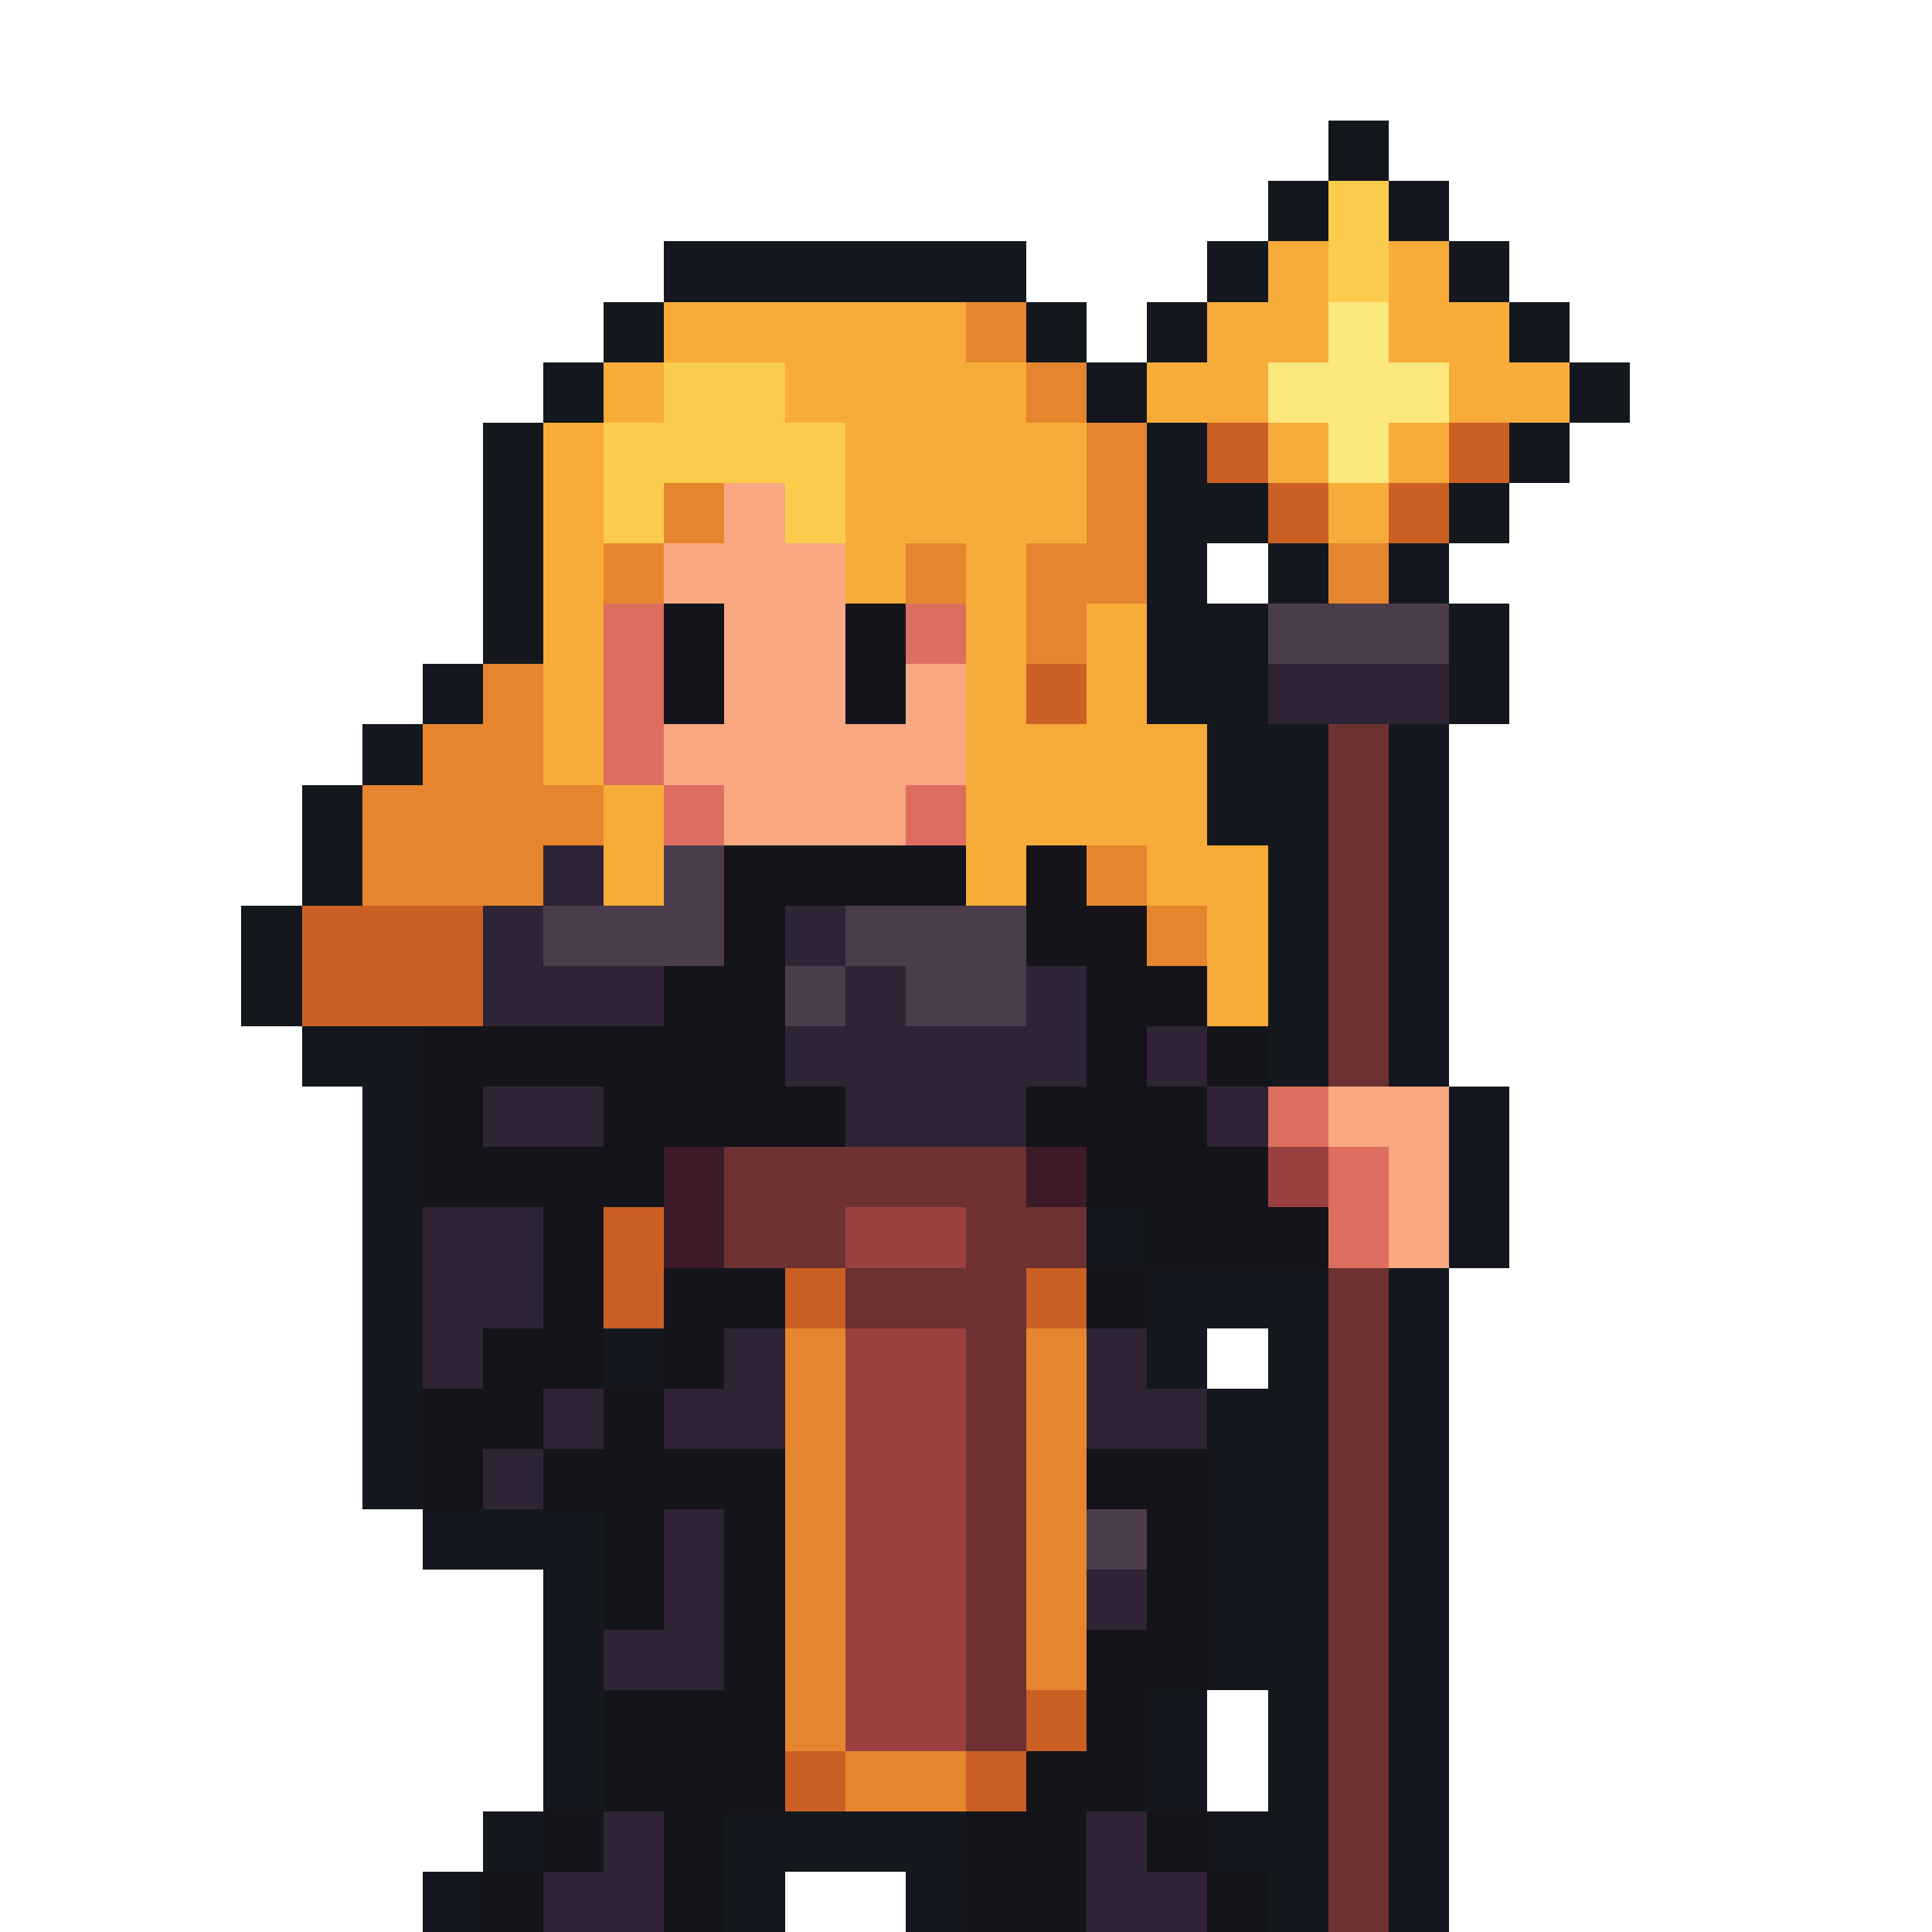
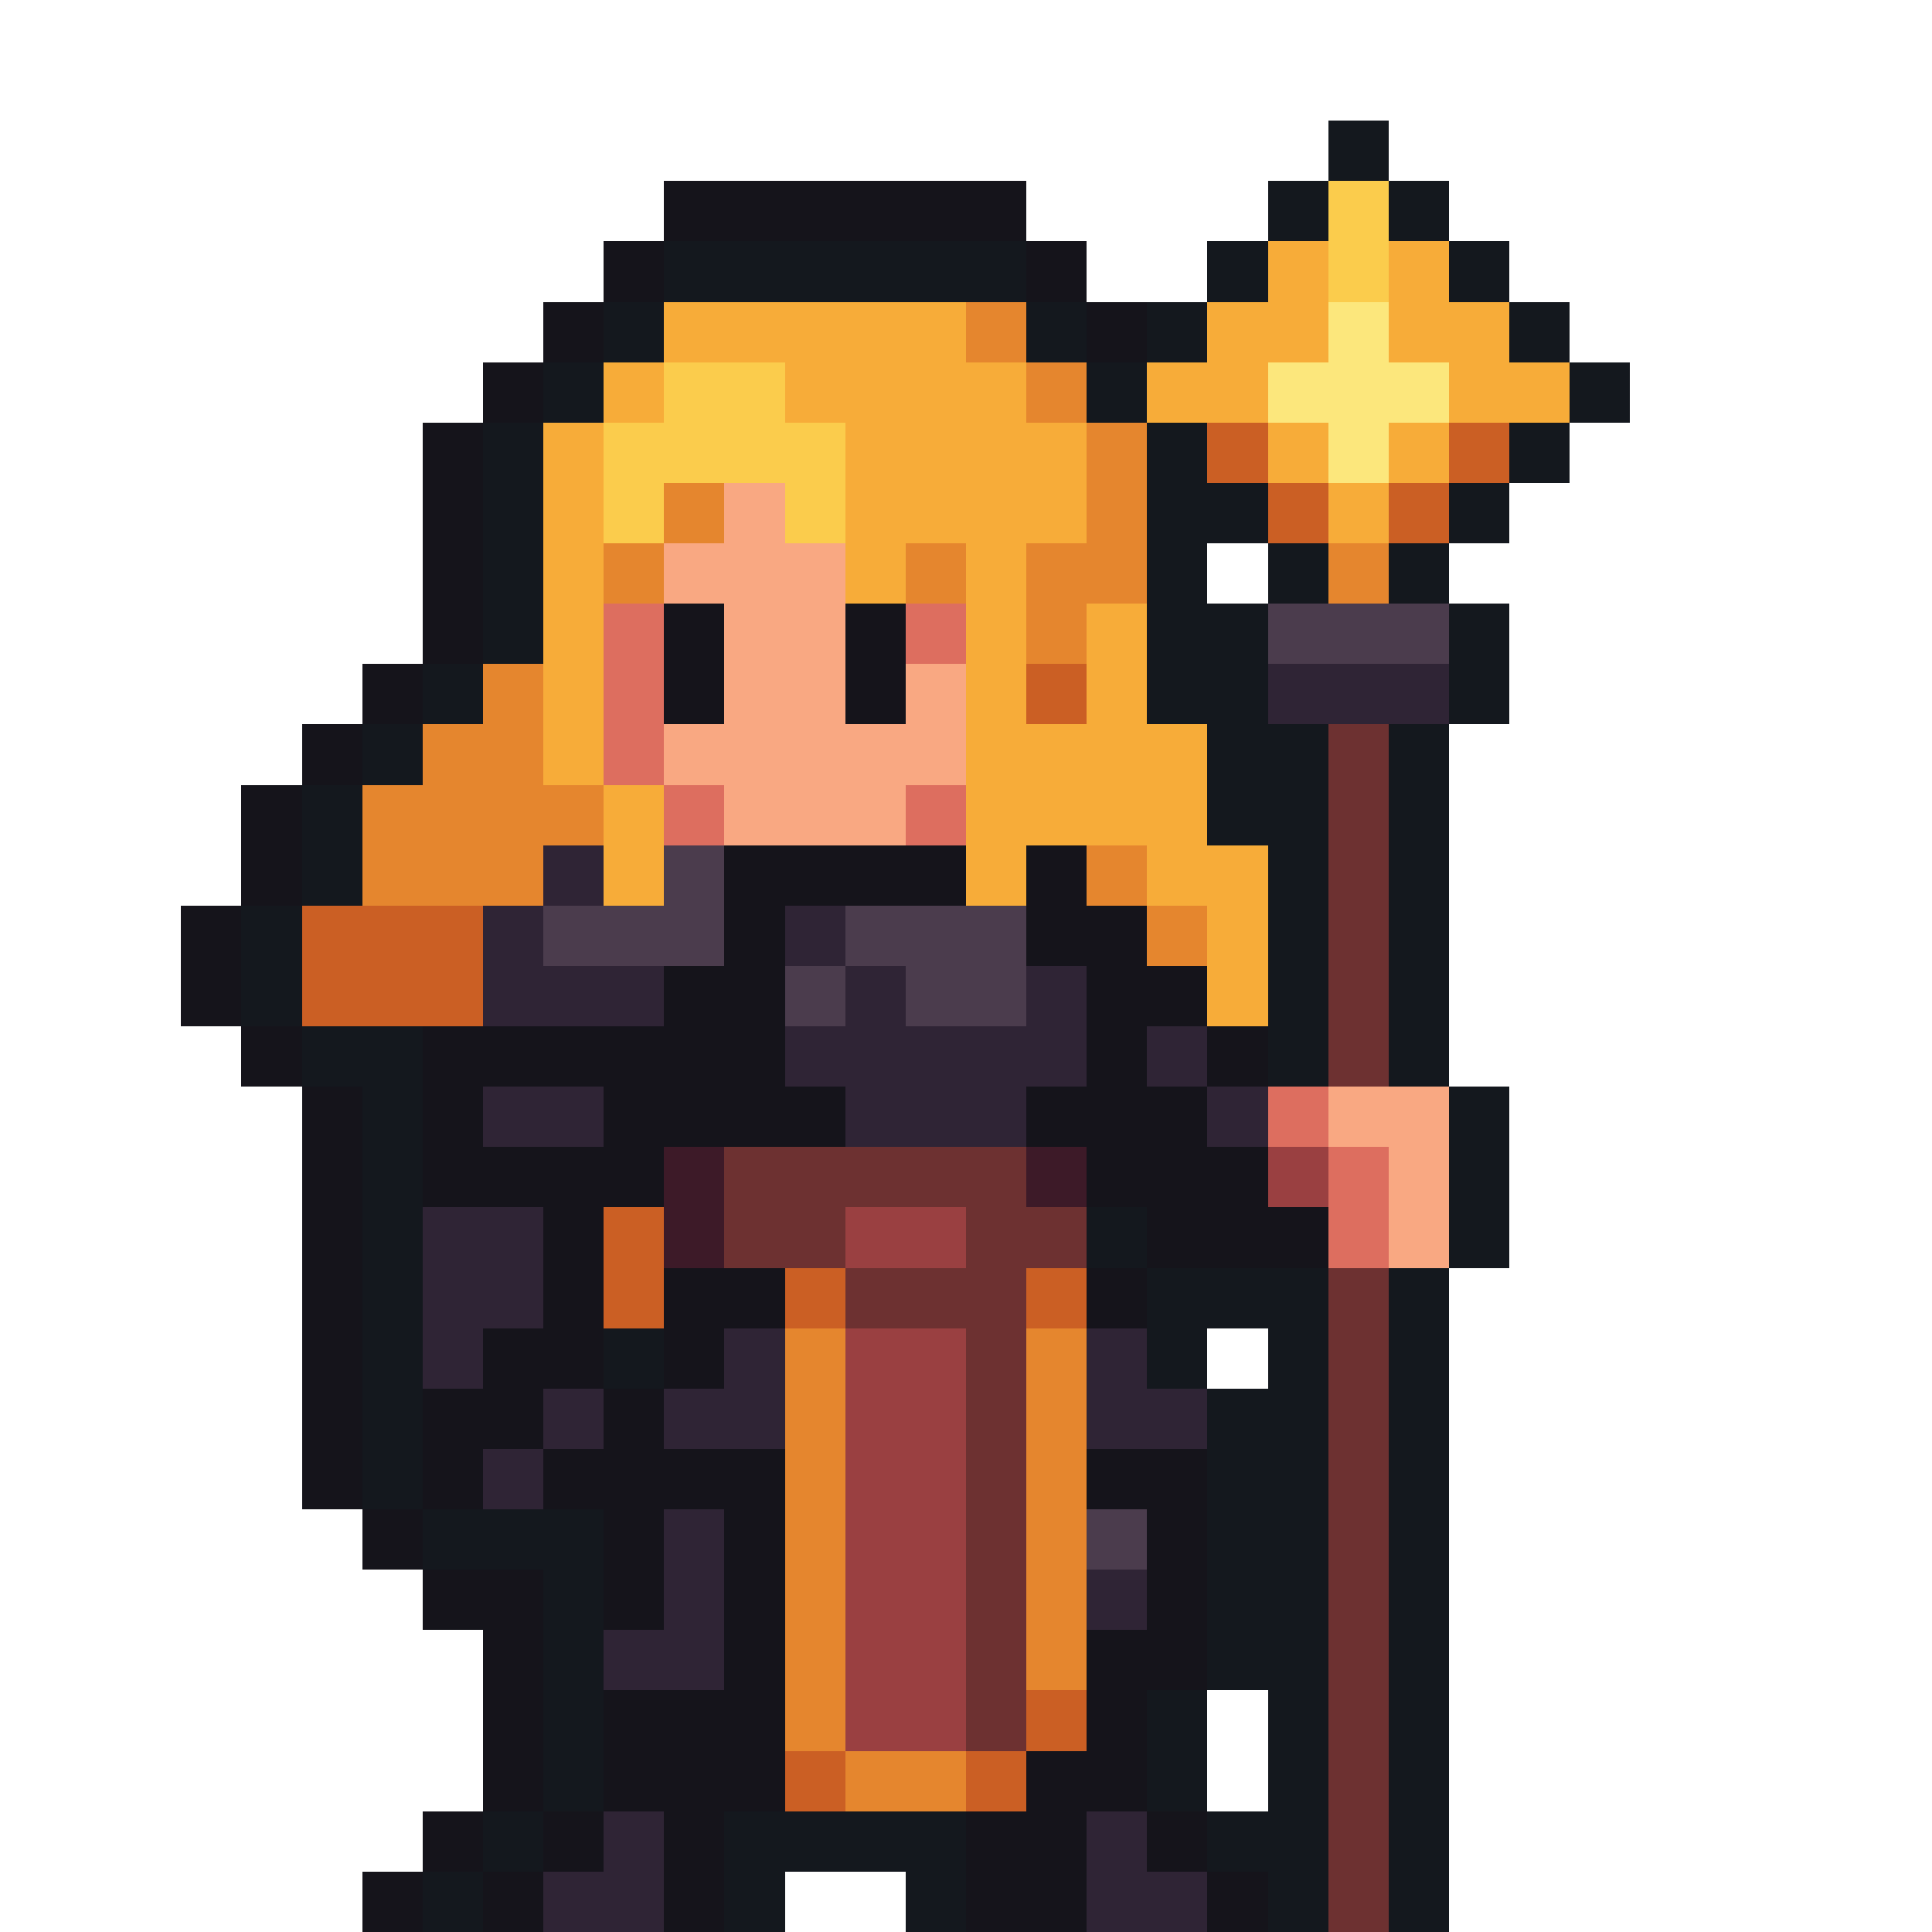
<svg xmlns="http://www.w3.org/2000/svg" version="1.1" width="32" height="32" shape-rendering="crispEdges">
  <rect x="22" y="2" width="1" height="1" fill="#14181E" />
+   <rect x="11" y="3" width="6" height="1" fill="#15141B" />
  <rect x="21" y="3" width="1" height="1" fill="#14181E" />
  <rect x="22" y="3" width="1" height="2" fill="#FBCC4C" />
  <rect x="23" y="3" width="1" height="1" fill="#14181E" />
+   <rect x="10" y="4" width="1" height="1" fill="#15141B" />
  <rect x="11" y="4" width="6" height="1" fill="#14181E" />
+   <rect x="17" y="4" width="1" height="1" fill="#15141B" />
  <rect x="20" y="4" width="1" height="1" fill="#14181E" />
  <rect x="21" y="4" width="1" height="2" fill="#F7AC39" />
  <rect x="23" y="4" width="1" height="2" fill="#F7AC39" />
  <rect x="24" y="4" width="1" height="1" fill="#14181E" />
+   <rect x="9" y="5" width="1" height="1" fill="#15141B" />
  <rect x="10" y="5" width="1" height="1" fill="#14181E" />
  <rect x="11" y="5" width="5" height="1" fill="#F7AC39" />
  <rect x="16" y="5" width="1" height="1" fill="#E5862E" />
  <rect x="17" y="5" width="1" height="1" fill="#14181E" />
+   <rect x="18" y="5" width="1" height="1" fill="#15141B" />
  <rect x="19" y="5" width="1" height="1" fill="#14181E" />
  <rect x="20" y="5" width="1" height="2" fill="#F7AC39" />
  <rect x="22" y="5" width="1" height="3" fill="#FCE77C" />
  <rect x="24" y="5" width="1" height="2" fill="#F7AC39" />
  <rect x="25" y="5" width="1" height="1" fill="#14181E" />
+   <rect x="8" y="6" width="1" height="1" fill="#15141B" />
  <rect x="9" y="6" width="1" height="1" fill="#14181E" />
  <rect x="10" y="6" width="1" height="1" fill="#F7AC39" />
  <rect x="11" y="6" width="2" height="2" fill="#FBCC4C" />
  <rect x="13" y="6" width="4" height="1" fill="#F7AC39" />
  <rect x="17" y="6" width="1" height="1" fill="#E5862E" />
  <rect x="18" y="6" width="1" height="1" fill="#14181E" />
  <rect x="19" y="6" width="1" height="1" fill="#F7AC39" />
  <rect x="21" y="6" width="1" height="1" fill="#FCE77C" />
  <rect x="23" y="6" width="1" height="1" fill="#FCE77C" />
  <rect x="25" y="6" width="1" height="1" fill="#F7AC39" />
  <rect x="26" y="6" width="1" height="1" fill="#14181E" />
+   <rect x="7" y="7" width="1" height="4" fill="#15141B" />
  <rect x="8" y="7" width="1" height="4" fill="#14181E" />
  <rect x="9" y="7" width="1" height="6" fill="#F7AC39" />
  <rect x="10" y="7" width="1" height="2" fill="#FBCC4C" />
  <rect x="13" y="7" width="1" height="2" fill="#FBCC4C" />
  <rect x="14" y="7" width="4" height="2" fill="#F7AC39" />
  <rect x="18" y="7" width="1" height="3" fill="#E5862E" />
  <rect x="19" y="7" width="1" height="5" fill="#14181E" />
  <rect x="20" y="7" width="1" height="1" fill="#CB5F24" />
  <rect x="21" y="7" width="1" height="1" fill="#F7AC39" />
  <rect x="23" y="7" width="1" height="1" fill="#F7AC39" />
  <rect x="24" y="7" width="1" height="1" fill="#CB5F24" />
  <rect x="25" y="7" width="1" height="1" fill="#14181E" />
  <rect x="11" y="8" width="1" height="1" fill="#E5862E" />
  <rect x="12" y="8" width="1" height="6" fill="#F9A882" />
  <rect x="20" y="8" width="1" height="1" fill="#14181E" />
  <rect x="21" y="8" width="1" height="1" fill="#CB5F24" />
  <rect x="22" y="8" width="1" height="1" fill="#F7AC39" />
  <rect x="23" y="8" width="1" height="1" fill="#CB5F24" />
  <rect x="24" y="8" width="1" height="1" fill="#14181E" />
  <rect x="10" y="9" width="1" height="1" fill="#E5862E" />
  <rect x="11" y="9" width="1" height="1" fill="#F9A882" />
  <rect x="13" y="9" width="1" height="5" fill="#F9A882" />
  <rect x="14" y="9" width="1" height="1" fill="#F7AC39" />
  <rect x="15" y="9" width="1" height="1" fill="#E5862E" />
  <rect x="16" y="9" width="1" height="6" fill="#F7AC39" />
  <rect x="17" y="9" width="1" height="2" fill="#E5862E" />
  <rect x="21" y="9" width="1" height="1" fill="#14181E" />
  <rect x="22" y="9" width="1" height="1" fill="#E5862E" />
  <rect x="23" y="9" width="1" height="1" fill="#14181E" />
  <rect x="10" y="10" width="1" height="3" fill="#DD6E5F" />
  <rect x="11" y="10" width="1" height="2" fill="#15141B" />
  <rect x="14" y="10" width="1" height="2" fill="#15141B" />
  <rect x="15" y="10" width="1" height="1" fill="#DD6E5F" />
  <rect x="18" y="10" width="1" height="4" fill="#F7AC39" />
  <rect x="20" y="10" width="1" height="4" fill="#14181E" />
  <rect x="21" y="10" width="3" height="1" fill="#4B3C4D" />
  <rect x="24" y="10" width="1" height="2" fill="#14181E" />
+   <rect x="6" y="11" width="1" height="1" fill="#15141B" />
  <rect x="7" y="11" width="1" height="1" fill="#14181E" />
  <rect x="8" y="11" width="1" height="4" fill="#E5862E" />
  <rect x="15" y="11" width="1" height="2" fill="#F9A882" />
  <rect x="17" y="11" width="1" height="1" fill="#CB5F24" />
  <rect x="21" y="11" width="3" height="1" fill="#2F2435" />
+   <rect x="5" y="12" width="1" height="1" fill="#15141B" />
  <rect x="6" y="12" width="1" height="1" fill="#14181E" />
  <rect x="7" y="12" width="1" height="3" fill="#E5862E" />
  <rect x="11" y="12" width="1" height="1" fill="#F9A882" />
  <rect x="14" y="12" width="1" height="2" fill="#F9A882" />
  <rect x="17" y="12" width="1" height="2" fill="#F7AC39" />
  <rect x="19" y="12" width="1" height="3" fill="#F7AC39" />
  <rect x="21" y="12" width="1" height="6" fill="#14181E" />
  <rect x="22" y="12" width="1" height="6" fill="#6D3131" />
  <rect x="23" y="12" width="1" height="6" fill="#14181E" />
+   <rect x="4" y="13" width="1" height="2" fill="#15141B" />
  <rect x="5" y="13" width="1" height="2" fill="#14181E" />
  <rect x="6" y="13" width="1" height="2" fill="#E5862E" />
  <rect x="9" y="13" width="1" height="1" fill="#E5862E" />
  <rect x="10" y="13" width="1" height="2" fill="#F7AC39" />
  <rect x="11" y="13" width="1" height="1" fill="#DD6E5F" />
  <rect x="15" y="13" width="1" height="1" fill="#DD6E5F" />
  <rect x="9" y="14" width="1" height="1" fill="#2F2435" />
  <rect x="11" y="14" width="1" height="2" fill="#4B3C4D" />
  <rect x="12" y="14" width="4" height="1" fill="#15141B" />
  <rect x="17" y="14" width="1" height="2" fill="#15141B" />
  <rect x="18" y="14" width="1" height="1" fill="#E5862E" />
  <rect x="20" y="14" width="1" height="3" fill="#F7AC39" />
+   <rect x="3" y="15" width="1" height="2" fill="#15141B" />
  <rect x="4" y="15" width="1" height="2" fill="#14181E" />
  <rect x="5" y="15" width="3" height="2" fill="#CB5F24" />
  <rect x="8" y="15" width="1" height="2" fill="#2F2435" />
  <rect x="9" y="15" width="2" height="1" fill="#4B3C4D" />
  <rect x="12" y="15" width="1" height="4" fill="#15141B" />
  <rect x="13" y="15" width="1" height="1" fill="#2F2435" />
  <rect x="14" y="15" width="3" height="1" fill="#4B3C4D" />
  <rect x="18" y="15" width="1" height="5" fill="#15141B" />
  <rect x="19" y="15" width="1" height="1" fill="#E5862E" />
  <rect x="9" y="16" width="2" height="1" fill="#2F2435" />
  <rect x="11" y="16" width="1" height="3" fill="#15141B" />
  <rect x="13" y="16" width="1" height="1" fill="#4B3C4D" />
  <rect x="14" y="16" width="1" height="3" fill="#2F2435" />
  <rect x="15" y="16" width="2" height="1" fill="#4B3C4D" />
  <rect x="17" y="16" width="1" height="2" fill="#2F2435" />
  <rect x="19" y="16" width="1" height="1" fill="#15141B" />
+   <rect x="4" y="17" width="1" height="1" fill="#15141B" />
  <rect x="5" y="17" width="2" height="1" fill="#14181E" />
  <rect x="7" y="17" width="4" height="1" fill="#15141B" />
  <rect x="13" y="17" width="1" height="1" fill="#2F2435" />
  <rect x="15" y="17" width="2" height="2" fill="#2F2435" />
  <rect x="19" y="17" width="1" height="1" fill="#2F2435" />
  <rect x="20" y="17" width="1" height="1" fill="#15141B" />
+   <rect x="5" y="18" width="1" height="7" fill="#15141B" />
  <rect x="6" y="18" width="1" height="7" fill="#14181E" />
  <rect x="7" y="18" width="1" height="2" fill="#15141B" />
  <rect x="8" y="18" width="2" height="1" fill="#2F2435" />
  <rect x="10" y="18" width="1" height="2" fill="#15141B" />
  <rect x="13" y="18" width="1" height="1" fill="#15141B" />
  <rect x="17" y="18" width="1" height="1" fill="#15141B" />
  <rect x="19" y="18" width="1" height="3" fill="#15141B" />
  <rect x="20" y="18" width="1" height="1" fill="#2F2435" />
  <rect x="21" y="18" width="1" height="1" fill="#DD6E5F" />
  <rect x="22" y="18" width="2" height="1" fill="#F9A882" />
  <rect x="24" y="18" width="1" height="3" fill="#14181E" />
  <rect x="8" y="19" width="2" height="1" fill="#15141B" />
  <rect x="11" y="19" width="1" height="2" fill="#3D1A28" />
  <rect x="12" y="19" width="5" height="1" fill="#6D3131" />
  <rect x="17" y="19" width="1" height="1" fill="#3D1A28" />
  <rect x="20" y="19" width="1" height="2" fill="#15141B" />
  <rect x="21" y="19" width="1" height="1" fill="#9A4041" />
  <rect x="22" y="19" width="1" height="2" fill="#DD6E5F" />
  <rect x="23" y="19" width="1" height="2" fill="#F9A882" />
  <rect x="7" y="20" width="2" height="2" fill="#2F2435" />
  <rect x="9" y="20" width="1" height="3" fill="#15141B" />
  <rect x="10" y="20" width="1" height="2" fill="#CB5F24" />
  <rect x="12" y="20" width="2" height="1" fill="#6D3131" />
  <rect x="14" y="20" width="2" height="1" fill="#9A4041" />
  <rect x="16" y="20" width="2" height="1" fill="#6D3131" />
  <rect x="18" y="20" width="1" height="1" fill="#14181E" />
  <rect x="21" y="20" width="1" height="1" fill="#15141B" />
  <rect x="11" y="21" width="2" height="1" fill="#15141B" />
  <rect x="13" y="21" width="1" height="1" fill="#CB5F24" />
  <rect x="14" y="21" width="3" height="1" fill="#6D3131" />
  <rect x="17" y="21" width="1" height="1" fill="#CB5F24" />
  <rect x="18" y="21" width="1" height="1" fill="#15141B" />
  <rect x="19" y="21" width="3" height="1" fill="#14181E" />
  <rect x="22" y="21" width="1" height="11" fill="#6D3131" />
  <rect x="23" y="21" width="1" height="11" fill="#14181E" />
  <rect x="7" y="22" width="1" height="1" fill="#2F2435" />
  <rect x="8" y="22" width="1" height="2" fill="#15141B" />
  <rect x="10" y="22" width="1" height="1" fill="#14181E" />
  <rect x="11" y="22" width="1" height="1" fill="#15141B" />
  <rect x="12" y="22" width="1" height="2" fill="#2F2435" />
  <rect x="13" y="22" width="1" height="7" fill="#E5862E" />
  <rect x="14" y="22" width="2" height="7" fill="#9A4041" />
  <rect x="16" y="22" width="1" height="7" fill="#6D3131" />
  <rect x="17" y="22" width="1" height="6" fill="#E5862E" />
  <rect x="18" y="22" width="1" height="2" fill="#2F2435" />
  <rect x="19" y="22" width="1" height="1" fill="#14181E" />
  <rect x="21" y="22" width="1" height="10" fill="#14181E" />
  <rect x="7" y="23" width="1" height="2" fill="#15141B" />
  <rect x="9" y="23" width="1" height="1" fill="#2F2435" />
  <rect x="10" y="23" width="1" height="4" fill="#15141B" />
  <rect x="11" y="23" width="1" height="1" fill="#2F2435" />
  <rect x="19" y="23" width="1" height="1" fill="#2F2435" />
  <rect x="20" y="23" width="1" height="5" fill="#14181E" />
  <rect x="8" y="24" width="1" height="1" fill="#2F2435" />
  <rect x="9" y="24" width="1" height="1" fill="#15141B" />
  <rect x="11" y="24" width="2" height="1" fill="#15141B" />
  <rect x="18" y="24" width="2" height="1" fill="#15141B" />
+   <rect x="6" y="25" width="1" height="1" fill="#15141B" />
  <rect x="7" y="25" width="3" height="1" fill="#14181E" />
  <rect x="11" y="25" width="1" height="3" fill="#2F2435" />
  <rect x="12" y="25" width="1" height="5" fill="#15141B" />
  <rect x="18" y="25" width="1" height="1" fill="#4B3C4D" />
  <rect x="19" y="25" width="1" height="3" fill="#15141B" />
+   <rect x="7" y="26" width="2" height="1" fill="#15141B" />
  <rect x="9" y="26" width="1" height="4" fill="#14181E" />
  <rect x="18" y="26" width="1" height="1" fill="#2F2435" />
+   <rect x="8" y="27" width="1" height="3" fill="#15141B" />
  <rect x="10" y="27" width="1" height="1" fill="#2F2435" />
  <rect x="18" y="27" width="1" height="3" fill="#15141B" />
  <rect x="10" y="28" width="2" height="2" fill="#15141B" />
  <rect x="17" y="28" width="1" height="1" fill="#CB5F24" />
  <rect x="19" y="28" width="1" height="2" fill="#14181E" />
  <rect x="13" y="29" width="1" height="1" fill="#CB5F24" />
  <rect x="14" y="29" width="2" height="1" fill="#E5862E" />
  <rect x="16" y="29" width="1" height="1" fill="#CB5F24" />
  <rect x="17" y="29" width="1" height="3" fill="#15141B" />
+   <rect x="7" y="30" width="1" height="1" fill="#15141B" />
  <rect x="8" y="30" width="1" height="1" fill="#14181E" />
  <rect x="9" y="30" width="1" height="1" fill="#15141B" />
  <rect x="10" y="30" width="1" height="2" fill="#2F2435" />
  <rect x="11" y="30" width="1" height="2" fill="#15141B" />
  <rect x="12" y="30" width="4" height="1" fill="#14181E" />
  <rect x="16" y="30" width="1" height="2" fill="#15141B" />
  <rect x="18" y="30" width="1" height="2" fill="#2F2435" />
  <rect x="19" y="30" width="1" height="1" fill="#15141B" />
  <rect x="20" y="30" width="1" height="1" fill="#14181E" />
+   <rect x="6" y="31" width="1" height="1" fill="#15141B" />
  <rect x="7" y="31" width="1" height="1" fill="#14181E" />
  <rect x="8" y="31" width="1" height="1" fill="#15141B" />
  <rect x="9" y="31" width="1" height="1" fill="#2F2435" />
  <rect x="12" y="31" width="1" height="1" fill="#14181E" />
  <rect x="15" y="31" width="1" height="1" fill="#14181E" />
  <rect x="19" y="31" width="1" height="1" fill="#2F2435" />
  <rect x="20" y="31" width="1" height="1" fill="#15141B" />
</svg>
